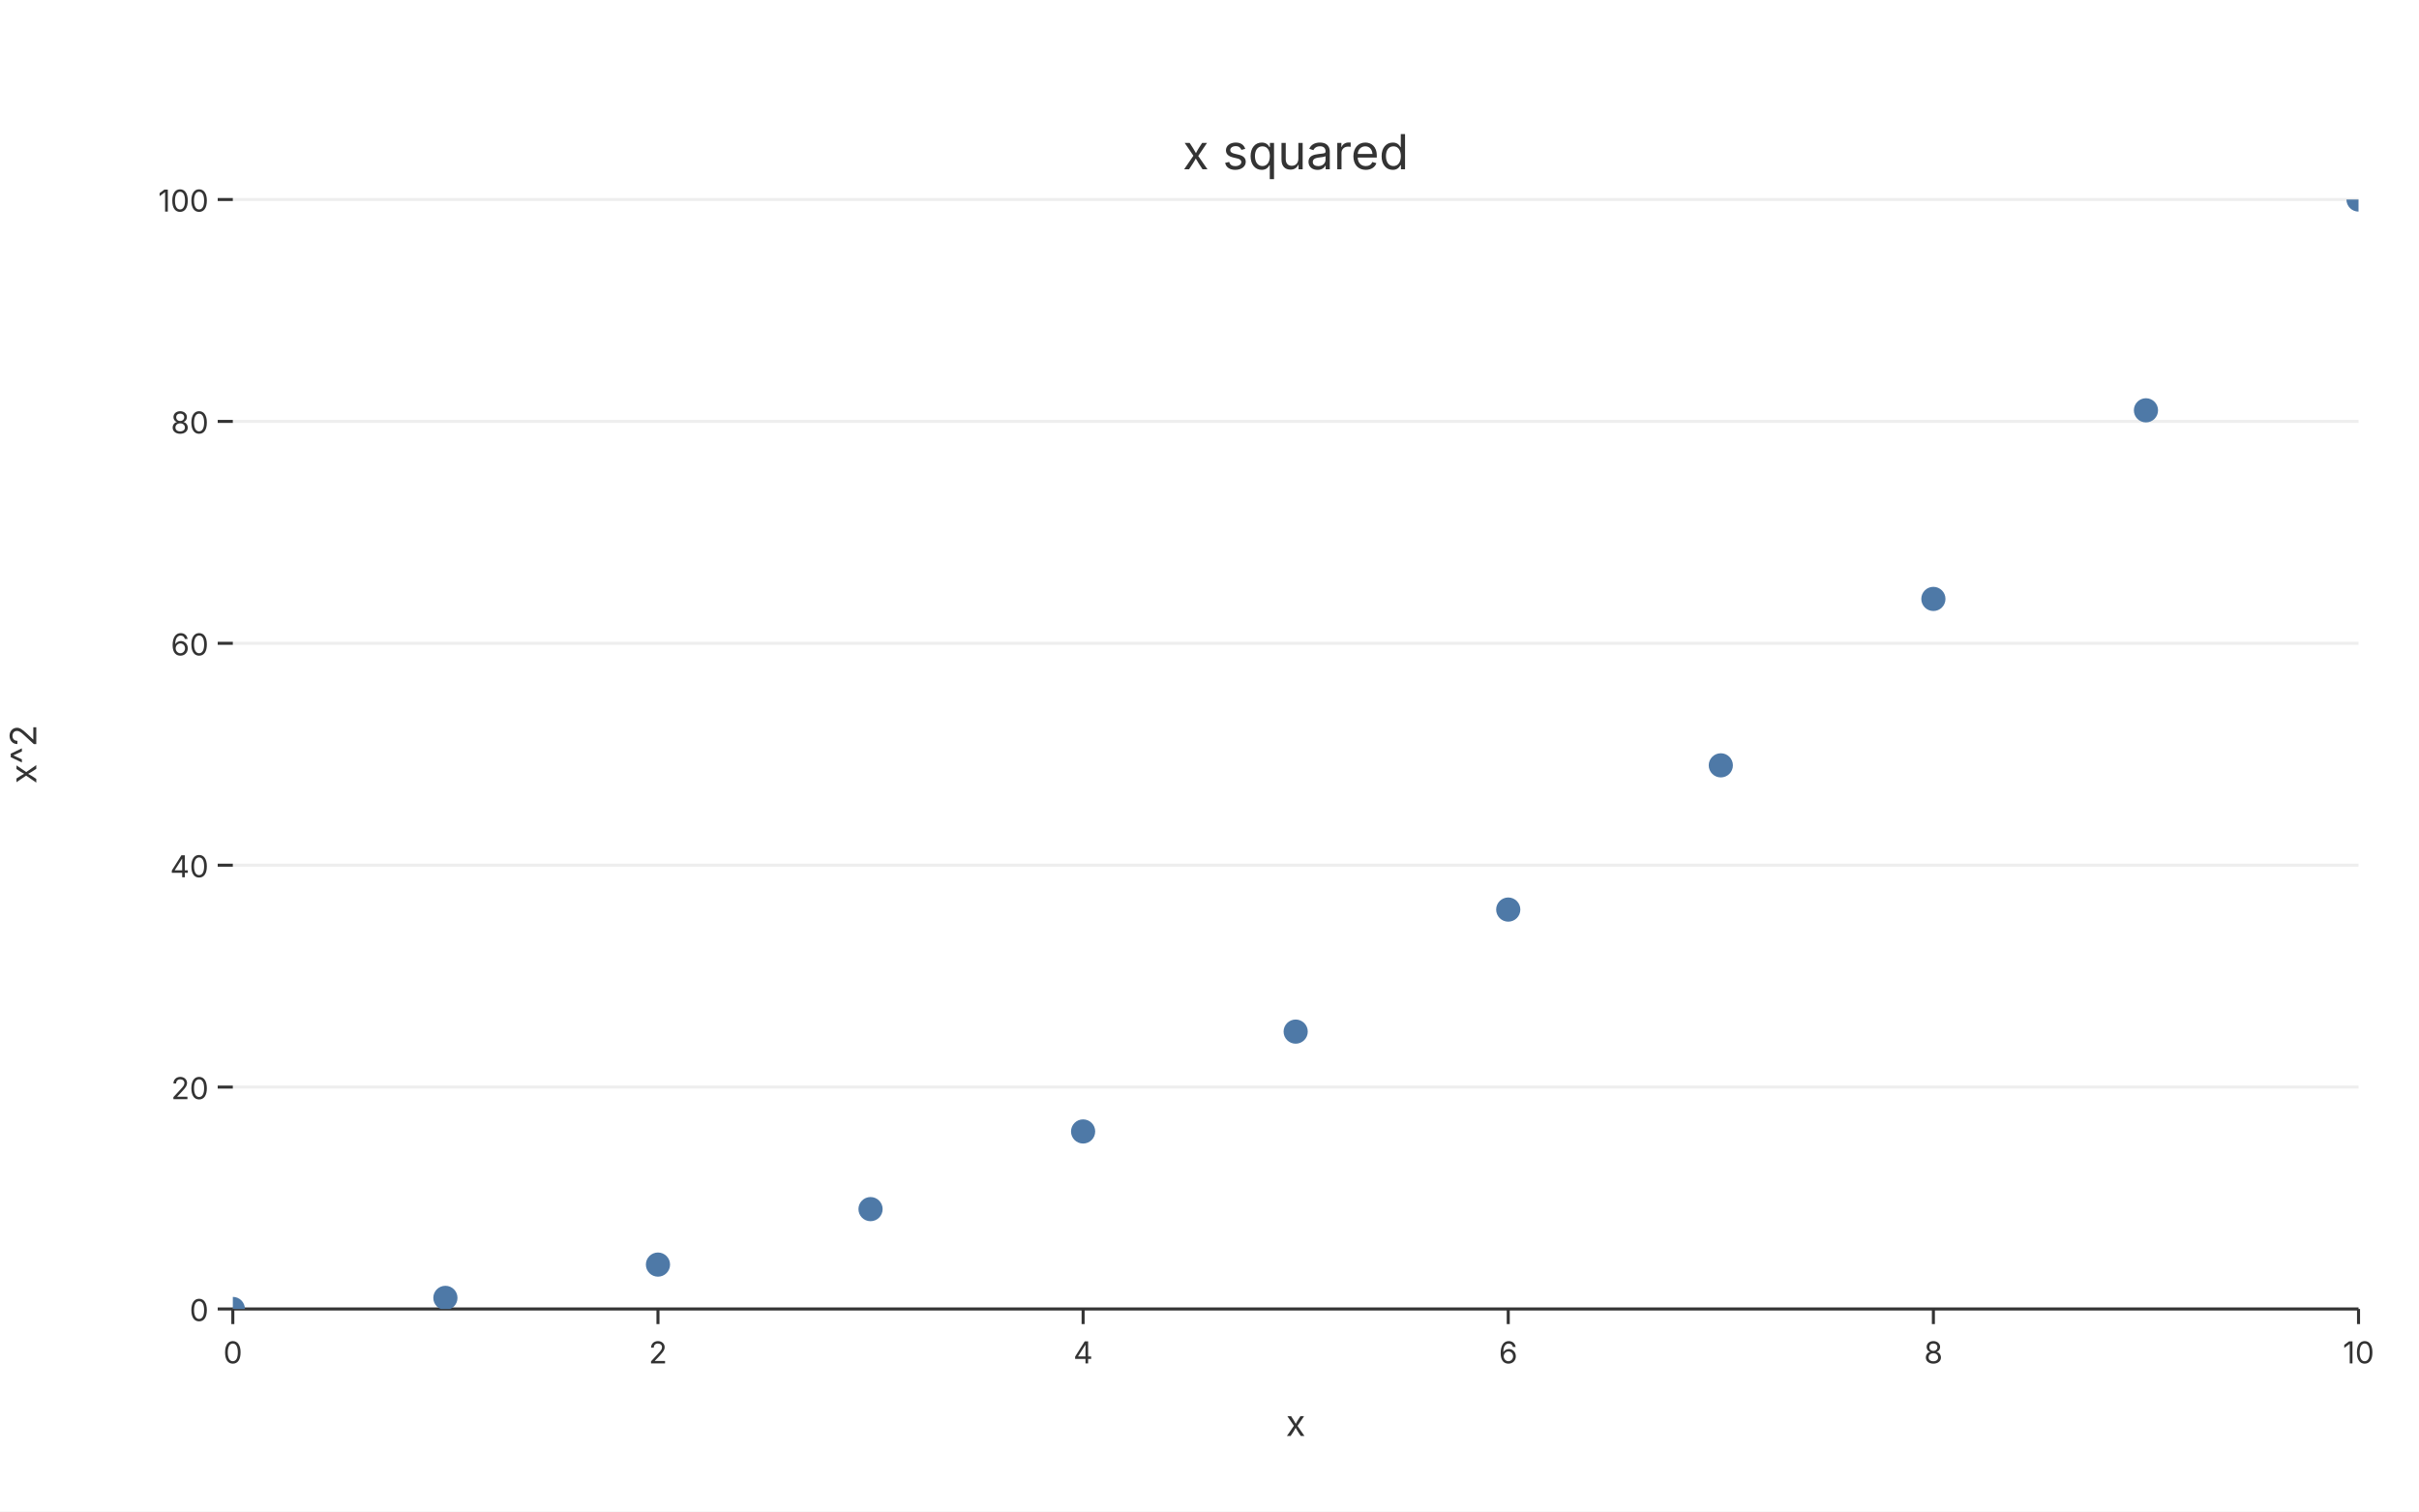
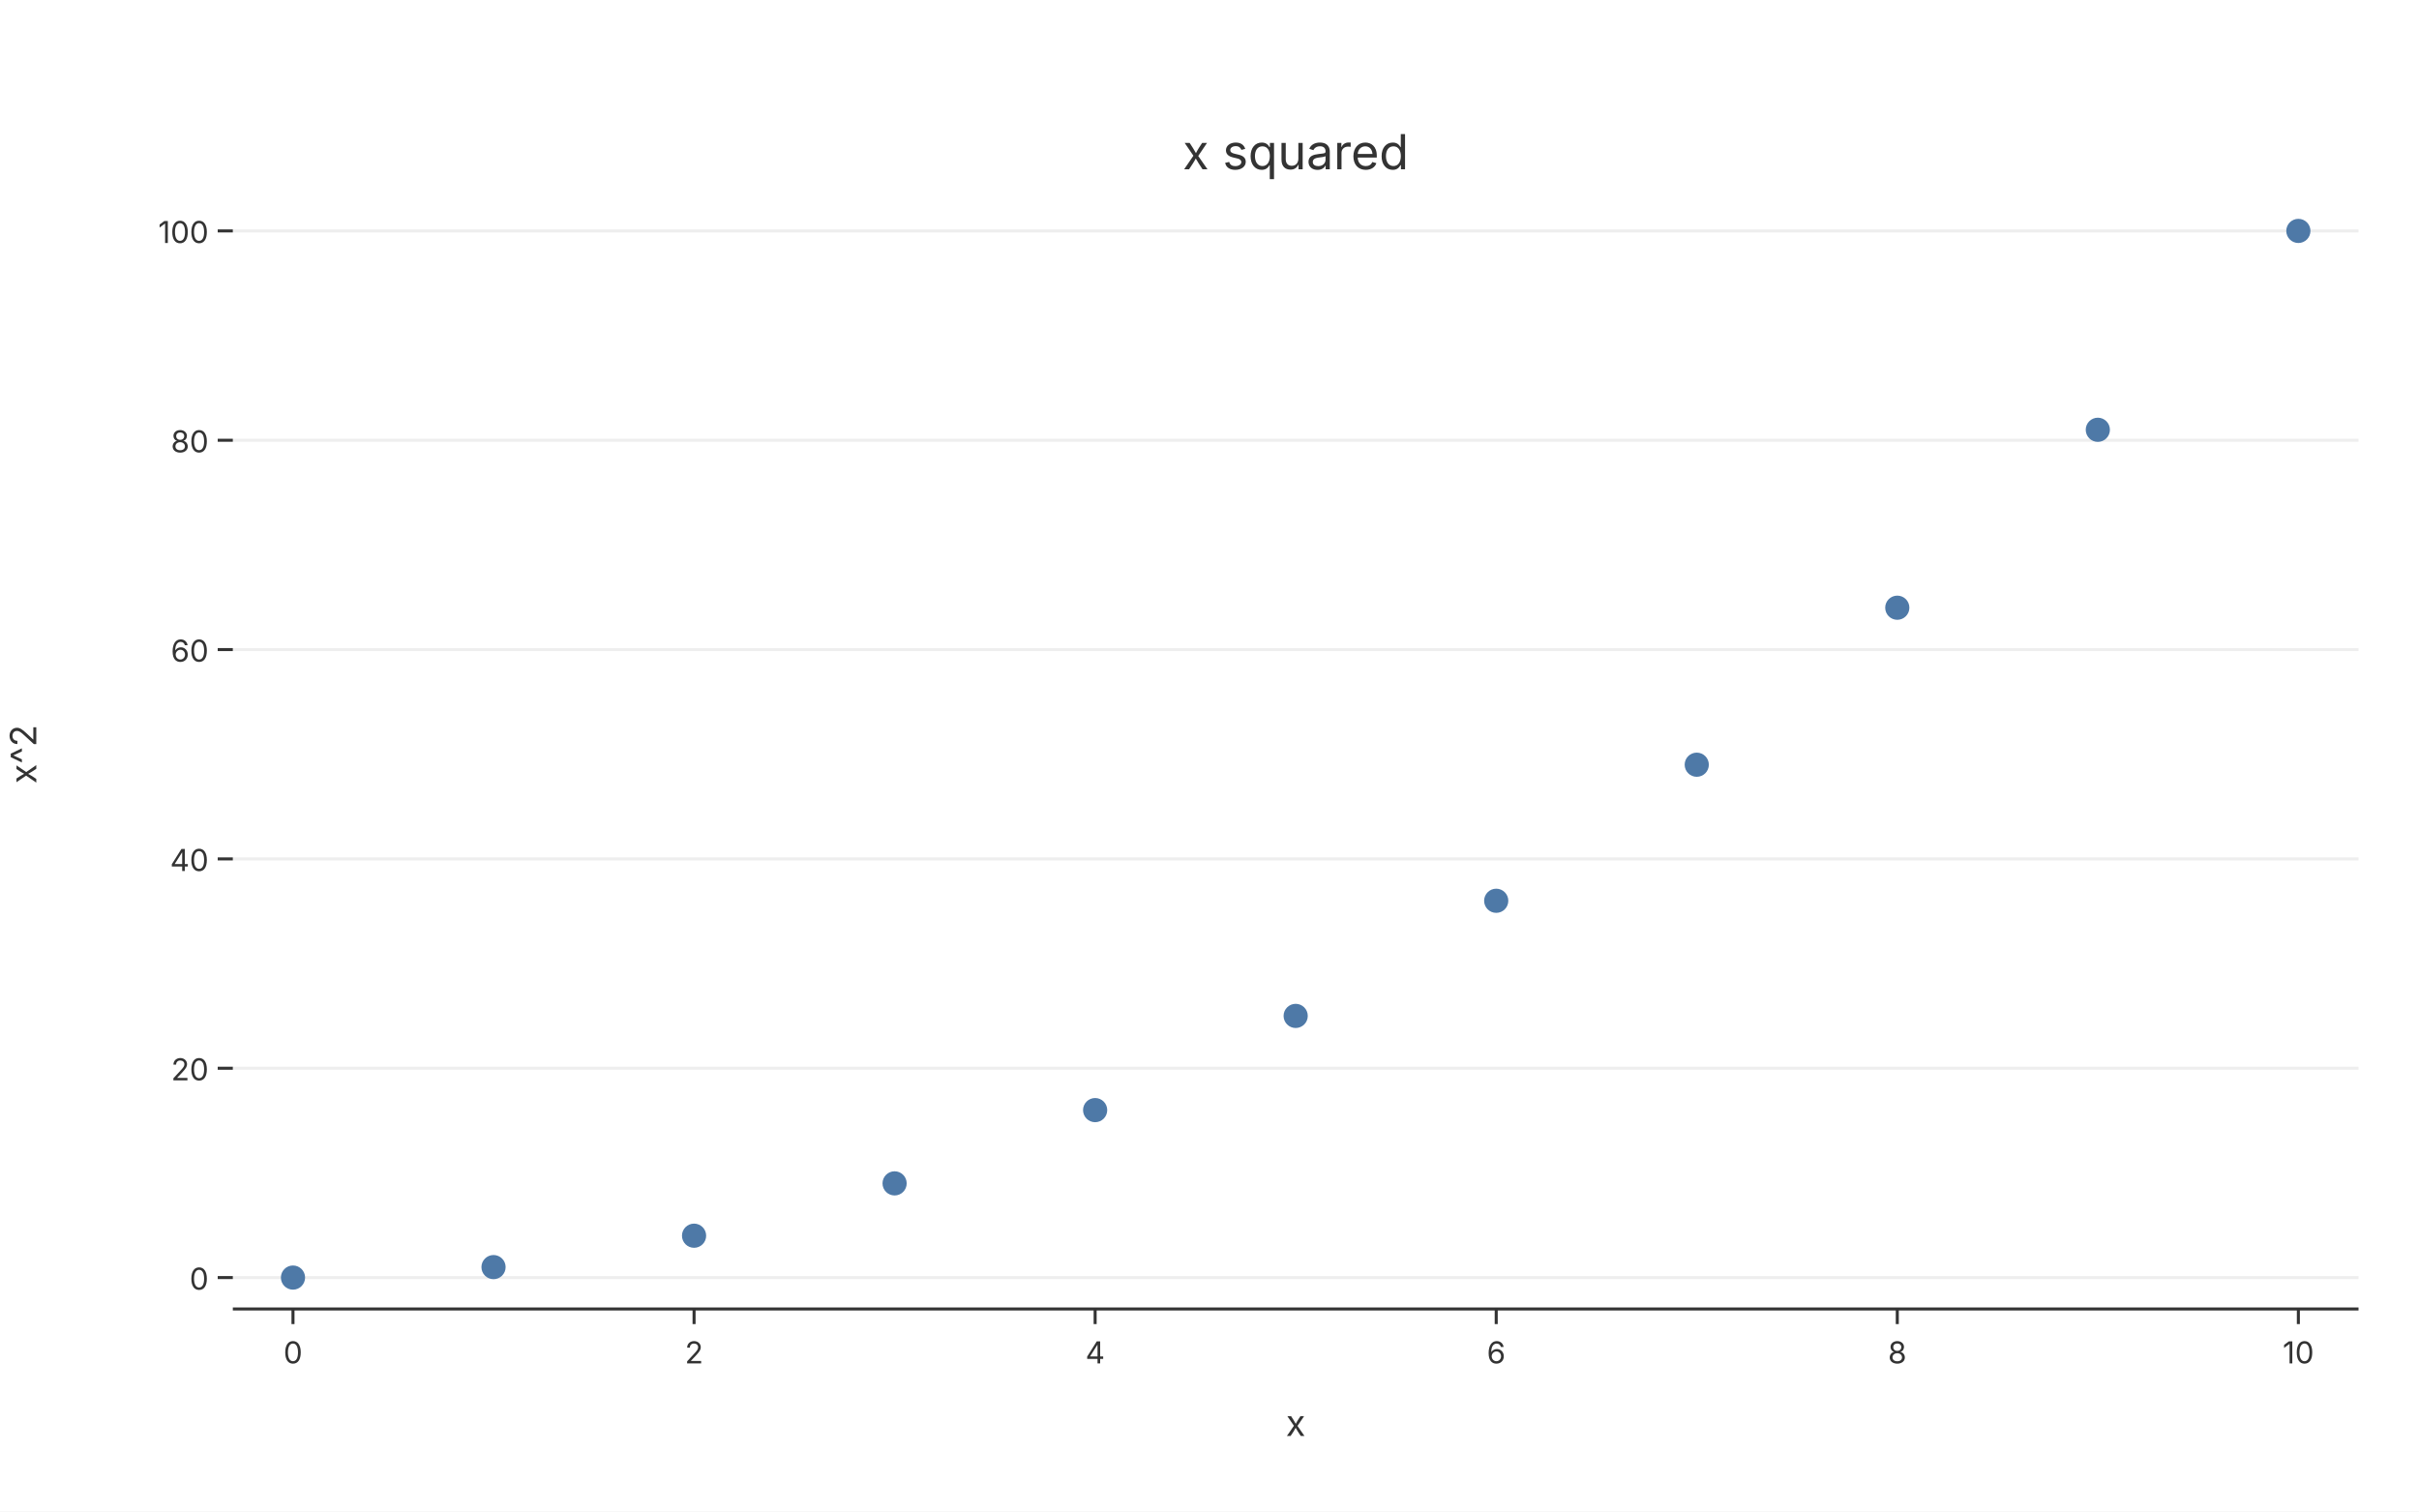
- <svg xmlns="http://www.w3.org/2000/svg" width="800" height="500" viewBox="0 0 800 500">
+ <svg xmlns="http://www.w3.org/2000/svg" width="800" height="500" viewBox="0 0 800.0 500.0">
  <defs>
    <clipPath id="plot-clip">
      <rect x="77" y="66" width="703" height="367" />
    </clipPath>
  </defs>
  <rect x="0" y="0" width="800" height="500" fill="#FFFFFF" />
-   <line x1="77" y1="433" x2="780" y2="433" stroke="#EEEEEE" stroke-width="1" />
-   <line x1="77" y1="359.6" x2="780" y2="359.6" stroke="#EEEEEE" stroke-width="1" />
-   <line x1="77" y1="286.2" x2="780" y2="286.2" stroke="#EEEEEE" stroke-width="1" />
-   <line x1="77" y1="212.8" x2="780" y2="212.8" stroke="#EEEEEE" stroke-width="1" />
-   <line x1="77" y1="139.4" x2="780" y2="139.4" stroke="#EEEEEE" stroke-width="1" />
-   <line x1="77" y1="66" x2="780" y2="66" stroke="#EEEEEE" stroke-width="1" />
+   <line x1="77" y1="422.613" x2="780" y2="422.613" stroke="#EEEEEE" stroke-width="1" />
+   <line x1="77" y1="353.368" x2="780" y2="353.368" stroke="#EEEEEE" stroke-width="1" />
+   <line x1="77" y1="284.123" x2="780" y2="284.123" stroke="#EEEEEE" stroke-width="1" />
+   <line x1="77" y1="214.877" x2="780" y2="214.877" stroke="#EEEEEE" stroke-width="1" />
+   <line x1="77" y1="145.632" x2="780" y2="145.632" stroke="#EEEEEE" stroke-width="1" />
+   <line x1="77" y1="76.387" x2="780" y2="76.387" stroke="#EEEEEE" stroke-width="1" />
  <line x1="77" y1="433" x2="780" y2="433" stroke="#333333" stroke-width="1" />
  <g clip-path="url(#plot-clip)">
-     <circle cx="77" cy="433" r="4" fill="#4E79A7" />
-     <circle cx="147.3" cy="429.33" r="4" fill="#4E79A7" />
-     <circle cx="217.6" cy="418.32" r="4" fill="#4E79A7" />
-     <circle cx="287.9" cy="399.97" r="4" fill="#4E79A7" />
-     <circle cx="358.2" cy="374.28" r="4" fill="#4E79A7" />
-     <circle cx="428.5" cy="341.25" r="4" fill="#4E79A7" />
-     <circle cx="498.8" cy="300.88" r="4" fill="#4E79A7" />
-     <circle cx="569.1" cy="253.17" r="4" fill="#4E79A7" />
-     <circle cx="639.4" cy="198.12" r="4" fill="#4E79A7" />
-     <circle cx="709.7" cy="135.73" r="4" fill="#4E79A7" />
-     <circle cx="780" cy="66" r="4" fill="#4E79A7" />
+     <circle cx="96.896" cy="422.613" r="4" fill="#4E79A7" />
+     <circle cx="163.217" cy="419.151" r="4" fill="#4E79A7" />
+     <circle cx="229.538" cy="408.764" r="4" fill="#4E79A7" />
+     <circle cx="295.858" cy="391.453" r="4" fill="#4E79A7" />
+     <circle cx="362.179" cy="367.217" r="4" fill="#4E79A7" />
+     <circle cx="428.5" cy="336.057" r="4" fill="#4E79A7" />
+     <circle cx="494.821" cy="297.972" r="4" fill="#4E79A7" />
+     <circle cx="561.142" cy="252.962" r="4" fill="#4E79A7" />
+     <circle cx="627.462" cy="201.028" r="4" fill="#4E79A7" />
+     <circle cx="693.783" cy="142.17" r="4" fill="#4E79A7" />
+     <circle cx="760.104" cy="76.387" r="4" fill="#4E79A7" />
  </g>
-   <line x1="77" y1="433" x2="77" y2="438" stroke="#333333" stroke-width="1" />
-   <text x="77" y="451" font-family="Inter, Helvetica Neue, Arial, sans-serif" font-size="10" fill="#333333" text-anchor="middle">0</text>
-   <line x1="217.6" y1="433" x2="217.6" y2="438" stroke="#333333" stroke-width="1" />
-   <text x="217.6" y="451" font-family="Inter, Helvetica Neue, Arial, sans-serif" font-size="10" fill="#333333" text-anchor="middle">2</text>
-   <line x1="358.2" y1="433" x2="358.2" y2="438" stroke="#333333" stroke-width="1" />
-   <text x="358.2" y="451" font-family="Inter, Helvetica Neue, Arial, sans-serif" font-size="10" fill="#333333" text-anchor="middle">4</text>
-   <line x1="498.8" y1="433" x2="498.8" y2="438" stroke="#333333" stroke-width="1" />
-   <text x="498.8" y="451" font-family="Inter, Helvetica Neue, Arial, sans-serif" font-size="10" fill="#333333" text-anchor="middle">6</text>
-   <line x1="639.4" y1="433" x2="639.4" y2="438" stroke="#333333" stroke-width="1" />
-   <text x="639.4" y="451" font-family="Inter, Helvetica Neue, Arial, sans-serif" font-size="10" fill="#333333" text-anchor="middle">8</text>
-   <line x1="780" y1="433" x2="780" y2="438" stroke="#333333" stroke-width="1" />
-   <text x="780" y="451" font-family="Inter, Helvetica Neue, Arial, sans-serif" font-size="10" fill="#333333" text-anchor="middle">10</text>
-   <line x1="72" y1="433" x2="77" y2="433" stroke="#333333" stroke-width="1" />
-   <text x="69" y="437" font-family="Inter, Helvetica Neue, Arial, sans-serif" font-size="10" fill="#333333" text-anchor="end">0</text>
-   <line x1="72" y1="359.6" x2="77" y2="359.6" stroke="#333333" stroke-width="1" />
-   <text x="69" y="363.6" font-family="Inter, Helvetica Neue, Arial, sans-serif" font-size="10" fill="#333333" text-anchor="end">20</text>
-   <line x1="72" y1="286.2" x2="77" y2="286.2" stroke="#333333" stroke-width="1" />
-   <text x="69" y="290.2" font-family="Inter, Helvetica Neue, Arial, sans-serif" font-size="10" fill="#333333" text-anchor="end">40</text>
-   <line x1="72" y1="212.8" x2="77" y2="212.8" stroke="#333333" stroke-width="1" />
-   <text x="69" y="216.8" font-family="Inter, Helvetica Neue, Arial, sans-serif" font-size="10" fill="#333333" text-anchor="end">60</text>
-   <line x1="72" y1="139.4" x2="77" y2="139.4" stroke="#333333" stroke-width="1" />
-   <text x="69" y="143.4" font-family="Inter, Helvetica Neue, Arial, sans-serif" font-size="10" fill="#333333" text-anchor="end">80</text>
-   <line x1="72" y1="66" x2="77" y2="66" stroke="#333333" stroke-width="1" />
-   <text x="69" y="70" font-family="Inter, Helvetica Neue, Arial, sans-serif" font-size="10" fill="#333333" text-anchor="end">100</text>
+   <line x1="96.896" y1="433" x2="96.896" y2="438" stroke="#333333" stroke-width="1" />
+   <text x="96.896" y="451" font-family="Inter, Helvetica Neue, Arial, sans-serif" font-size="10" fill="#333333" text-anchor="middle">0</text>
+   <line x1="229.538" y1="433" x2="229.538" y2="438" stroke="#333333" stroke-width="1" />
+   <text x="229.538" y="451" font-family="Inter, Helvetica Neue, Arial, sans-serif" font-size="10" fill="#333333" text-anchor="middle">2</text>
+   <line x1="362.179" y1="433" x2="362.179" y2="438" stroke="#333333" stroke-width="1" />
+   <text x="362.179" y="451" font-family="Inter, Helvetica Neue, Arial, sans-serif" font-size="10" fill="#333333" text-anchor="middle">4</text>
+   <line x1="494.821" y1="433" x2="494.821" y2="438" stroke="#333333" stroke-width="1" />
+   <text x="494.821" y="451" font-family="Inter, Helvetica Neue, Arial, sans-serif" font-size="10" fill="#333333" text-anchor="middle">6</text>
+   <line x1="627.462" y1="433" x2="627.462" y2="438" stroke="#333333" stroke-width="1" />
+   <text x="627.462" y="451" font-family="Inter, Helvetica Neue, Arial, sans-serif" font-size="10" fill="#333333" text-anchor="middle">8</text>
+   <line x1="760.104" y1="433" x2="760.104" y2="438" stroke="#333333" stroke-width="1" />
+   <text x="760.104" y="451" font-family="Inter, Helvetica Neue, Arial, sans-serif" font-size="10" fill="#333333" text-anchor="middle">10</text>
+   <line x1="72" y1="422.613" x2="77" y2="422.613" stroke="#333333" stroke-width="1" />
+   <text x="69" y="426.613" font-family="Inter, Helvetica Neue, Arial, sans-serif" font-size="10" fill="#333333" text-anchor="end">0</text>
+   <line x1="72" y1="353.368" x2="77" y2="353.368" stroke="#333333" stroke-width="1" />
+   <text x="69" y="357.368" font-family="Inter, Helvetica Neue, Arial, sans-serif" font-size="10" fill="#333333" text-anchor="end">20</text>
+   <line x1="72" y1="284.123" x2="77" y2="284.123" stroke="#333333" stroke-width="1" />
+   <text x="69" y="288.123" font-family="Inter, Helvetica Neue, Arial, sans-serif" font-size="10" fill="#333333" text-anchor="end">40</text>
+   <line x1="72" y1="214.877" x2="77" y2="214.877" stroke="#333333" stroke-width="1" />
+   <text x="69" y="218.877" font-family="Inter, Helvetica Neue, Arial, sans-serif" font-size="10" fill="#333333" text-anchor="end">60</text>
+   <line x1="72" y1="145.632" x2="77" y2="145.632" stroke="#333333" stroke-width="1" />
+   <text x="69" y="149.632" font-family="Inter, Helvetica Neue, Arial, sans-serif" font-size="10" fill="#333333" text-anchor="end">80</text>
+   <line x1="72" y1="76.387" x2="77" y2="76.387" stroke="#333333" stroke-width="1" />
+   <text x="69" y="80.387" font-family="Inter, Helvetica Neue, Arial, sans-serif" font-size="10" fill="#333333" text-anchor="end">100</text>
  <text x="428.5" y="56" font-family="Inter, Helvetica Neue, Arial, sans-serif" font-size="16" fill="#333333" text-anchor="middle">x squared</text>
  <text x="428.5" y="475" font-family="Inter, Helvetica Neue, Arial, sans-serif" font-size="12" fill="#333333" text-anchor="middle">x</text>
  <text x="12" y="249.5" font-family="Inter, Helvetica Neue, Arial, sans-serif" font-size="12" fill="#333333" text-anchor="middle" transform="rotate(-90,12,249.5)">x^2</text>
</svg>
